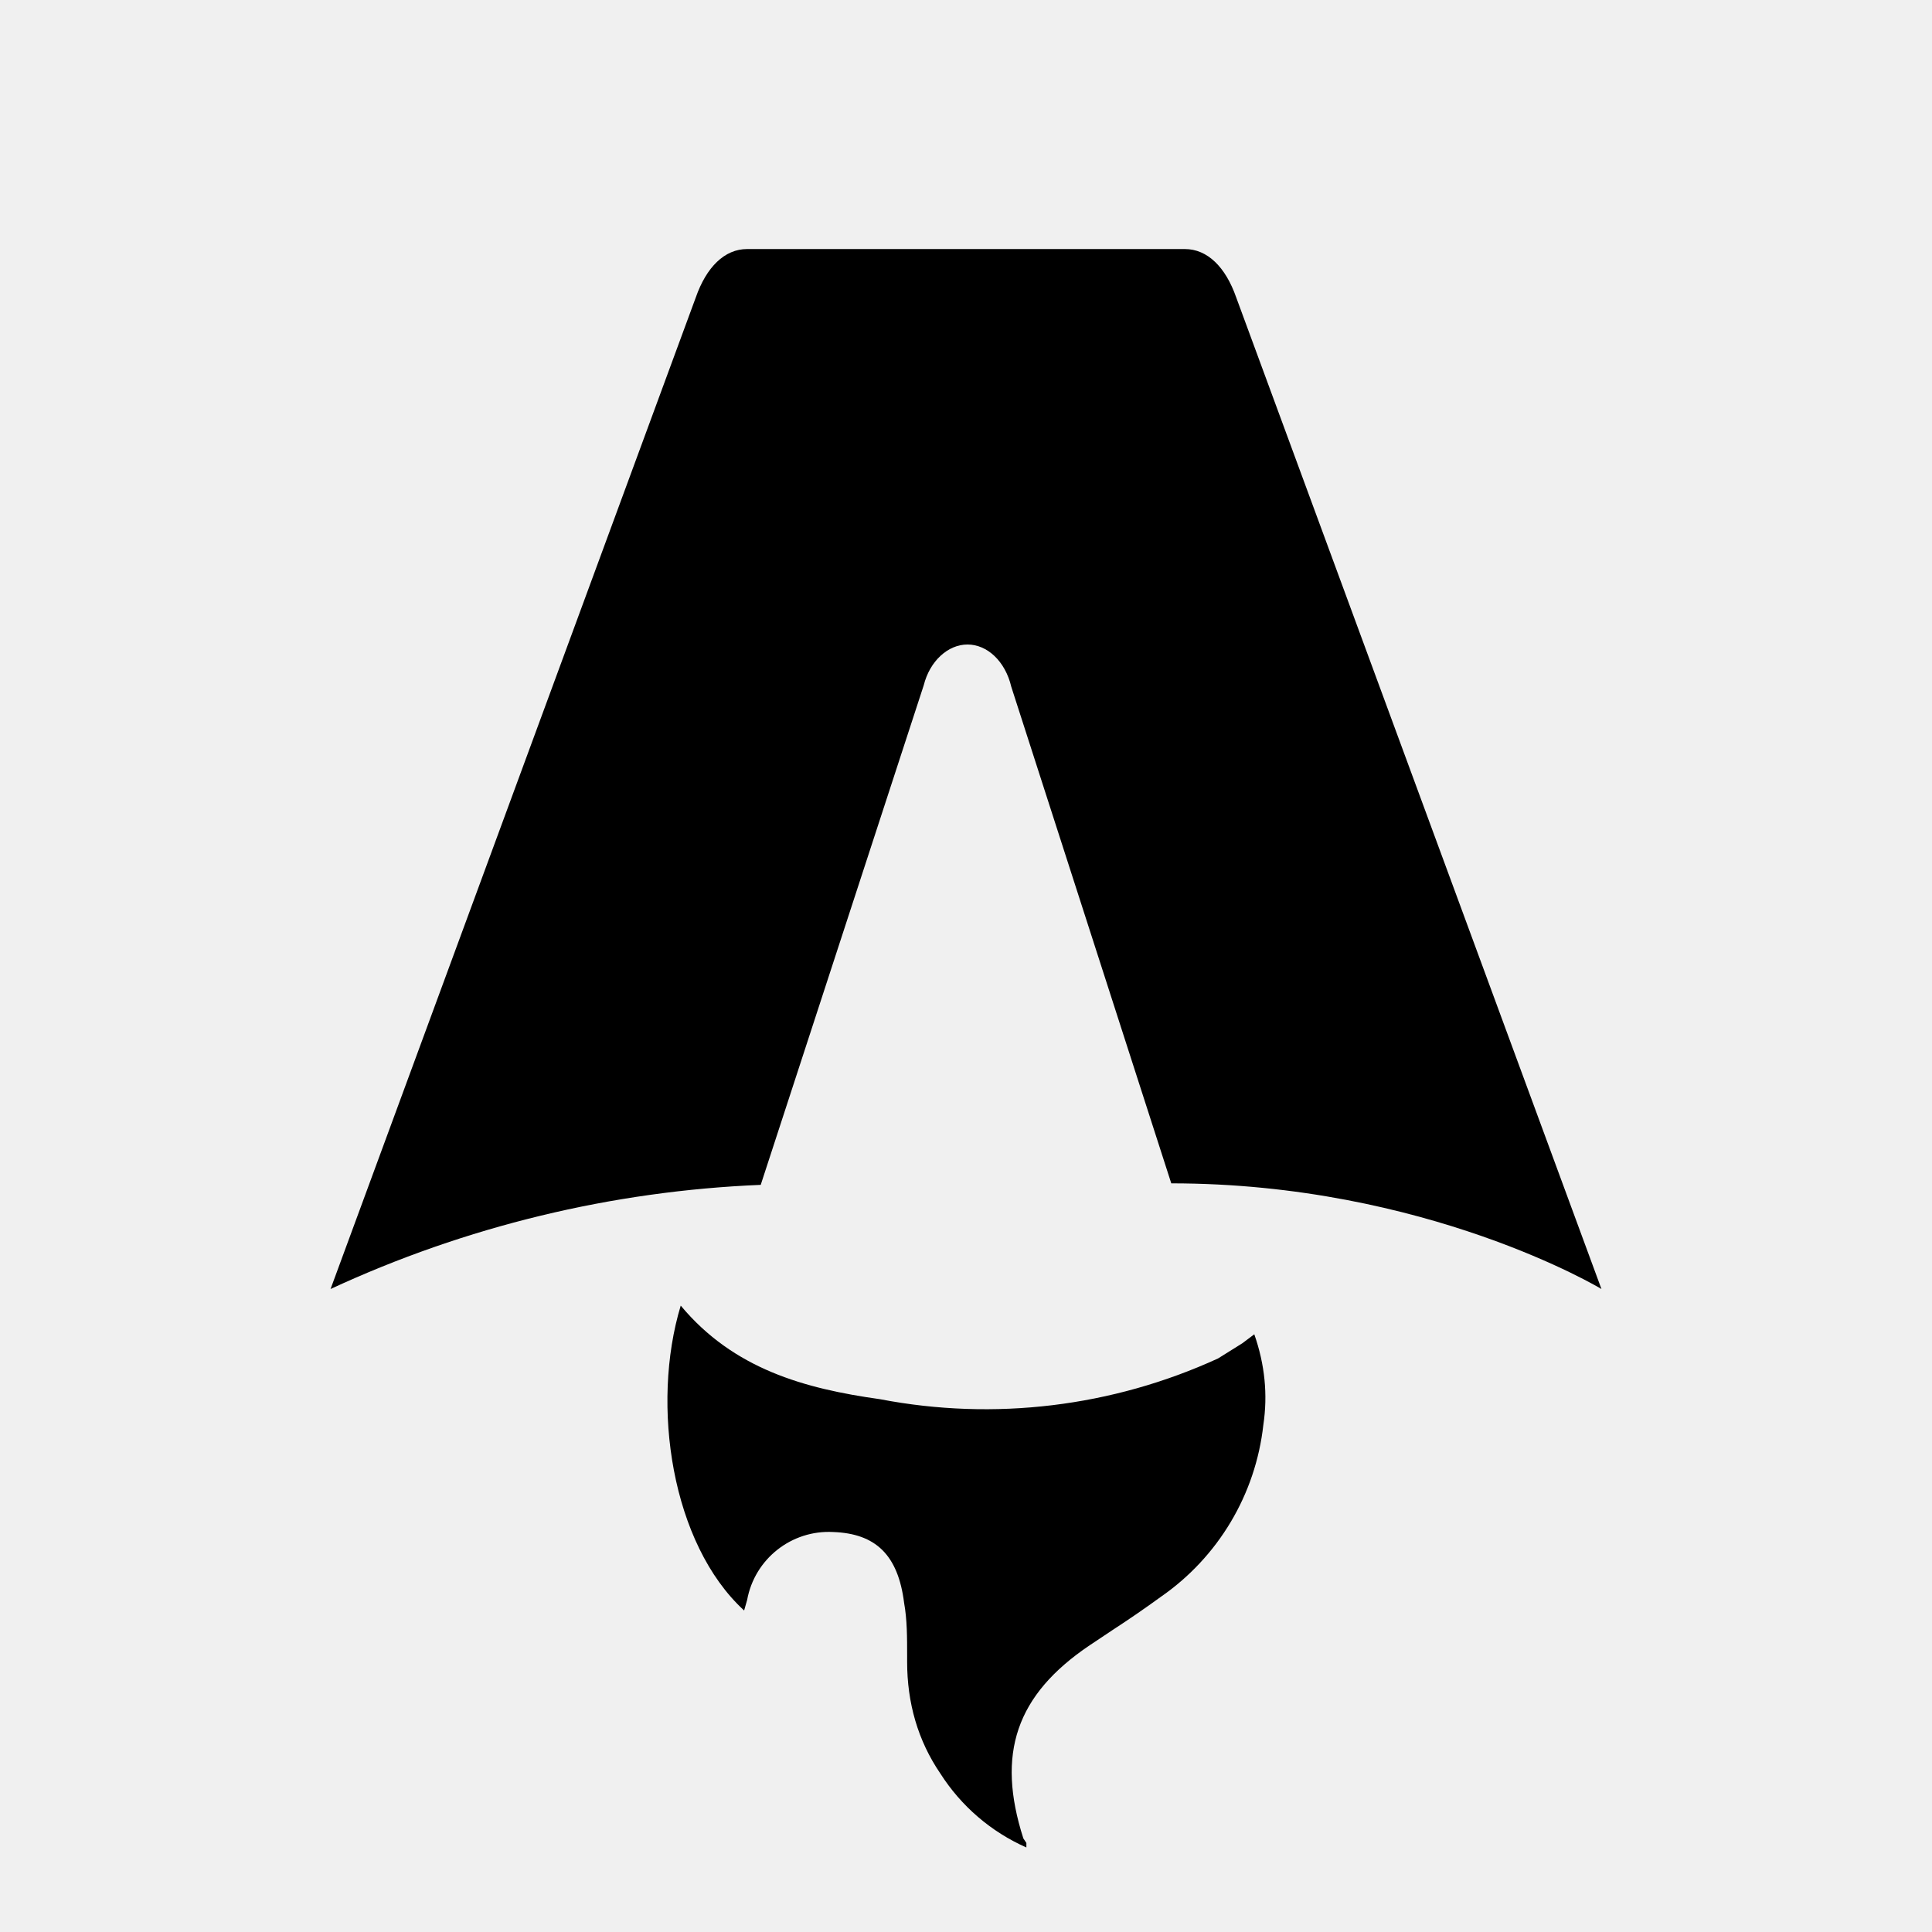
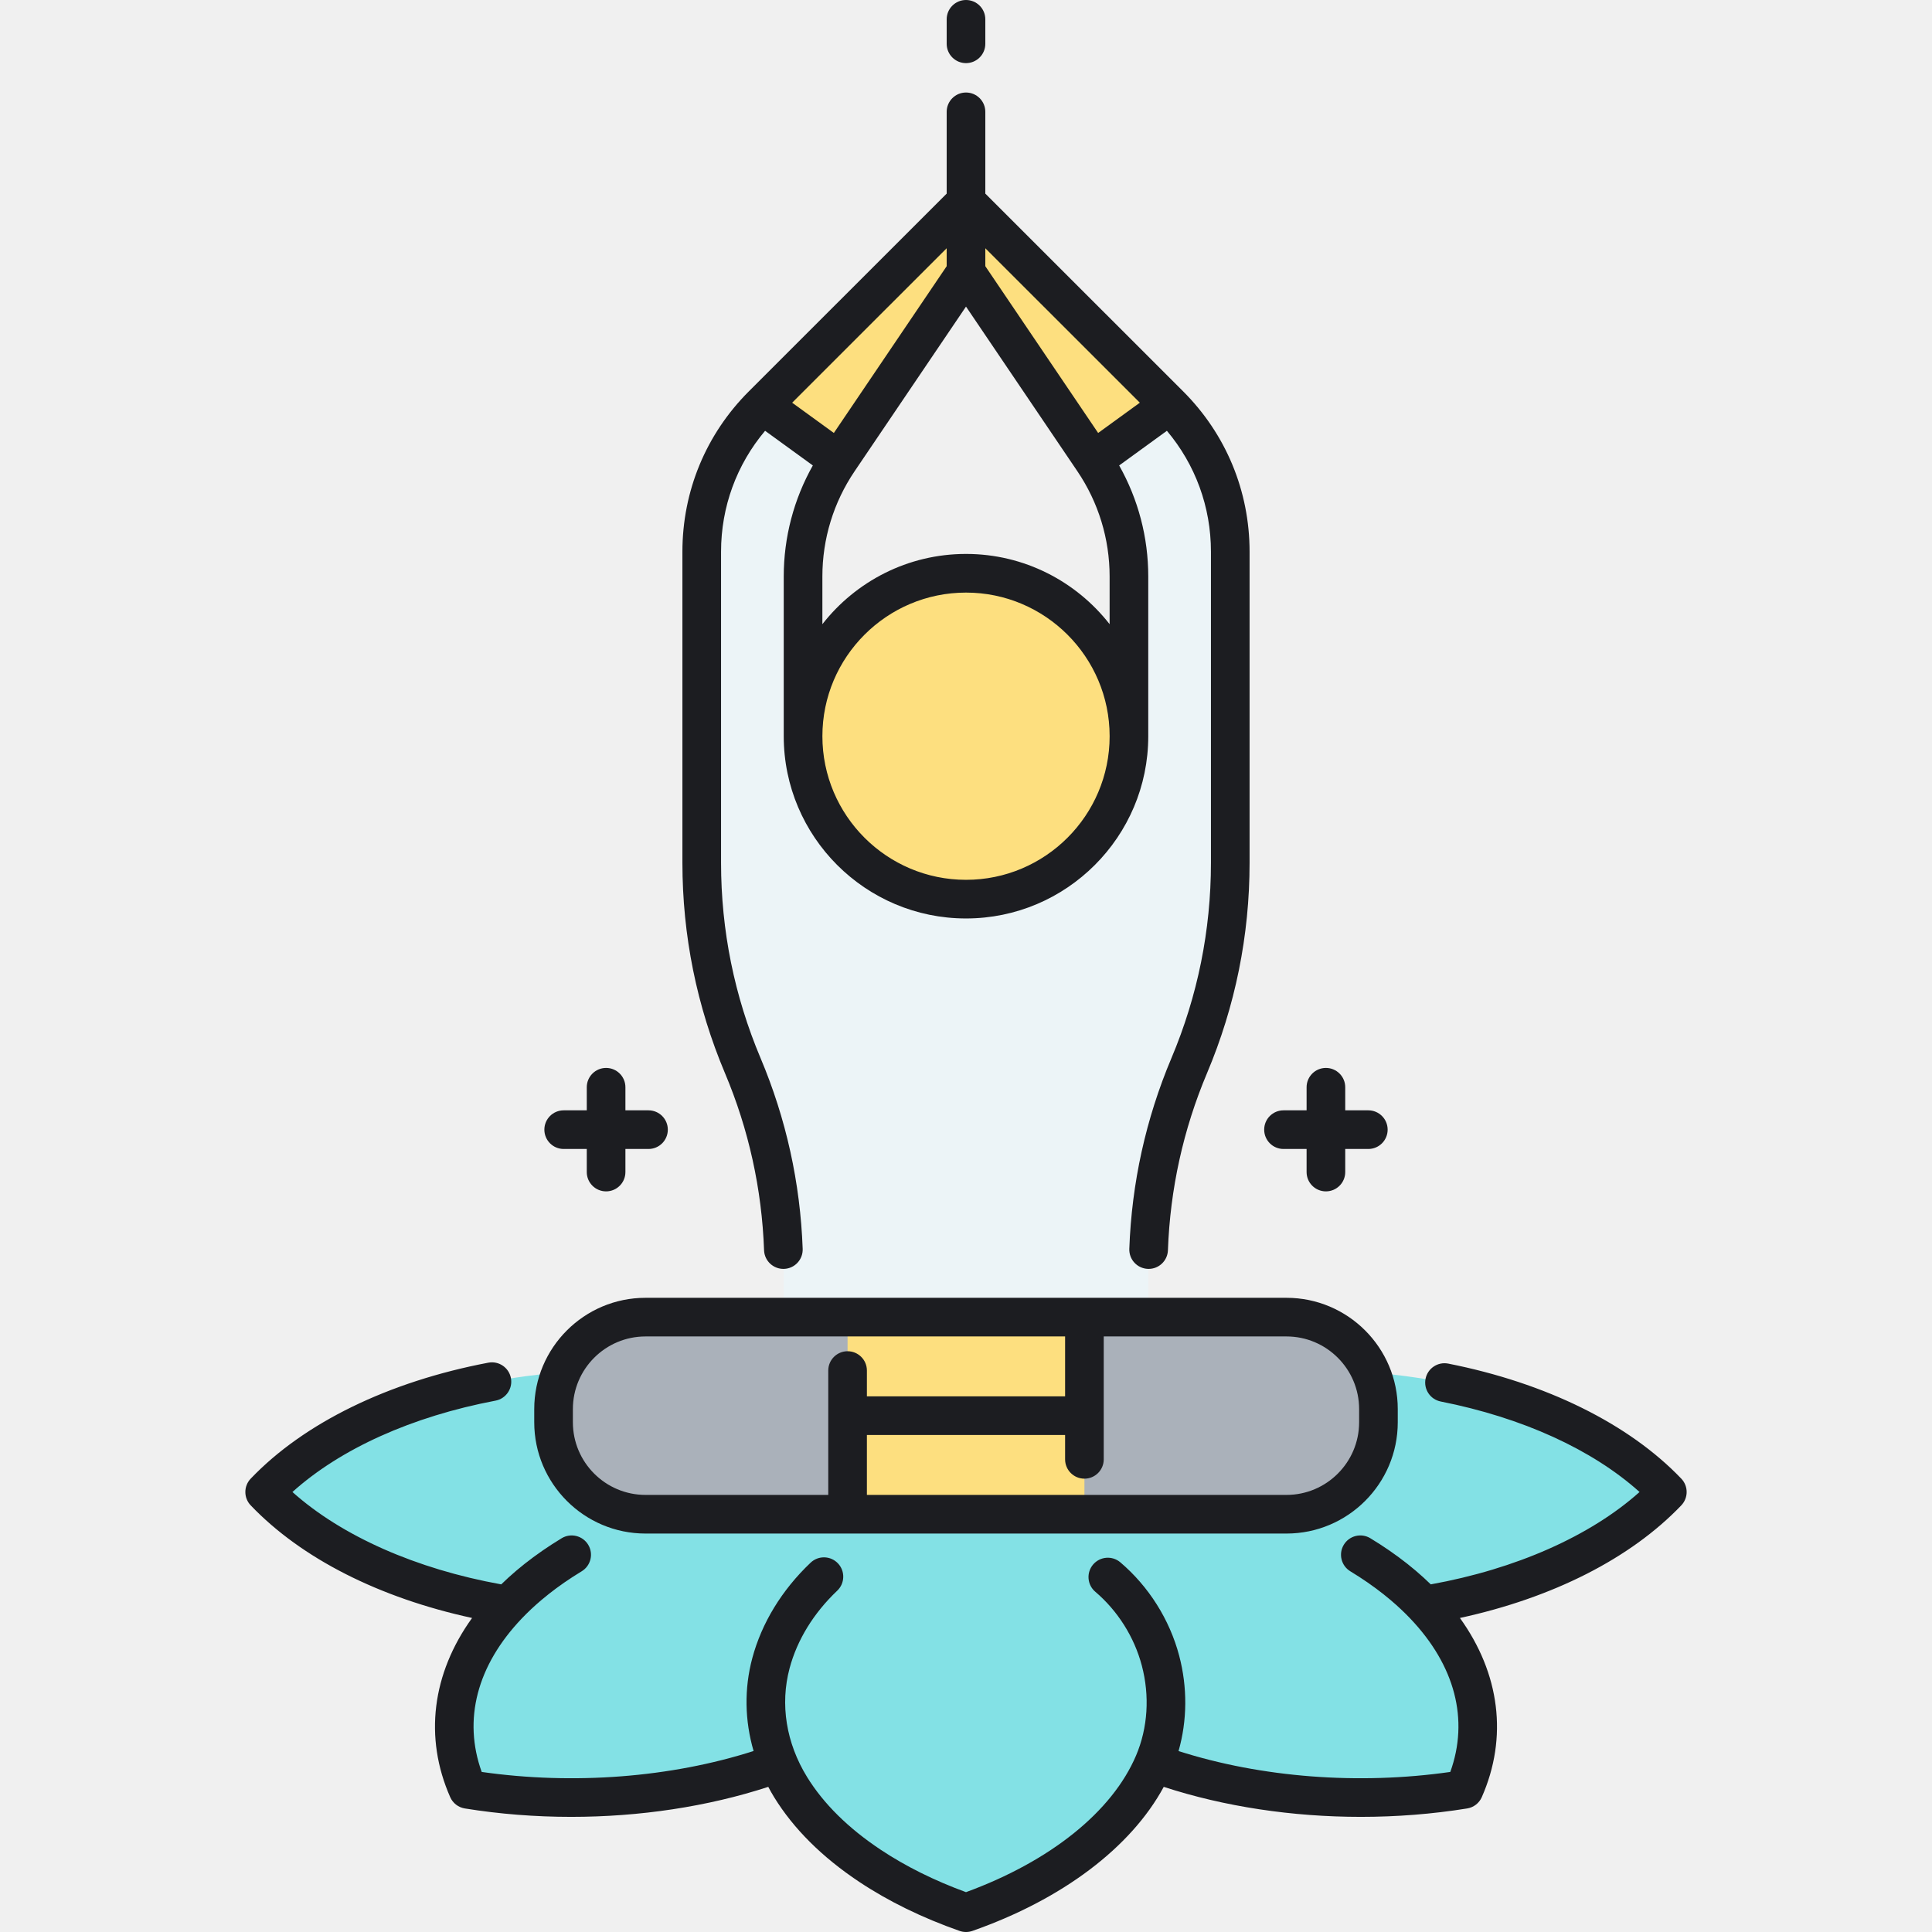
- <svg xmlns="http://www.w3.org/2000/svg" fill="none" viewBox="0 0 128 128">
-   <path d="M50.4 78.5a75.1 75.1 0 0 0-28.5 6.9l24.2-65.7c.7-2 1.9-3.2 3.4-3.2h29c1.5 0 2.7 1.2 3.4 3.2l24.2 65.7s-11.6-7-28.5-7L67 45.5c-.4-1.7-1.6-2.8-2.9-2.8-1.3 0-2.5 1.1-2.9 2.7L50.4 78.5Zm-1.1 28.2Zm-4.2-20.2c-2 6.6-.6 15.8 4.2 20.2a17.5 17.5 0 0 1 .2-.7 5.5 5.5 0 0 1 5.7-4.5c2.8.1 4.3 1.5 4.7 4.7.2 1.1.2 2.3.2 3.5v.4c0 2.7.7 5.2 2.2 7.4a13 13 0 0 0 5.7 4.9v-.3l-.2-.3c-1.8-5.6-.5-9.5 4.4-12.8l1.5-1a73 73 0 0 0 3.2-2.2 16 16 0 0 0 6.8-11.4c.3-2 .1-4-.6-6l-.8.6-1.6 1a37 37 0 0 1-22.4 2.7c-5-.7-9.7-2-13.2-6.2Z" />
-   <style>
-         path { fill: #000; }
-         @media (prefers-color-scheme: dark) {
-             path { fill: #FFF; }
-         }
-     </style>
+ <svg xmlns="http://www.w3.org/2000/svg" version="1.1" id="Layer_1" x="0px" y="0px" viewBox="0 0 500 500" style="enable-background:new 0 0 500 500;" xml:space="preserve">
+   <style type="text/css">
+ 	.st0{fill:#FDDF7F;}
+ 	.st1{fill:#ECF4F7;}
+ 	.st2{fill:#83E1E5;}
+ 	.st3{fill:#1C1D21;}
+ 	.st4{fill:#AAB1BA;}
+ </style>
+   <g>
+     <path class="st2" d="M431.504,386.13c-15.867-16.604-43.901-28.407-76.726-30.925c1.259,2.901,1.961,6.099,1.961,9.463v3.416   c0,13.143-10.654,23.797-23.797,23.797h-69.207h-0.04h-27.39h-0.04h-69.208c-13.142,0-23.797-10.654-23.797-23.797v-3.416   c0-3.364,0.702-6.563,1.961-9.463c-32.825,2.518-60.859,14.32-76.726,30.925c13.592,14.223,36.11,24.922,62.92,29.283   c0-0.001,0.001-0.002,0.002-0.003c-13.889,14.57-17.33,31.791-10.329,47.679c26.806,4.332,55.909,2.063,80.293-6.812   c7.022,16.507,24.835,30.388,48.618,38.723c23.783-8.335,41.595-22.216,48.617-38.723c24.384,8.875,53.487,11.144,80.293,6.812   c7-15.887,3.56-33.107-10.326-47.676C395.393,411.052,417.913,400.353,431.504,386.13z" />
+   </g>
+   <g>
+     <circle class="st0" cx="250" cy="190.528" r="42.169" />
+   </g>
+   <g>
+     <path class="st1" d="M302.667,104.823L250,52.179v0l0,0l0,0v0l-52.667,52.643c-10.068,10.064-15.725,23.716-15.725,37.951v80.525   c0,18.025,3.61,35.868,10.616,52.476h0c7.006,16.608,10.616,34.451,10.616,52.476v12.62h94.32v-12.62   c0-18.025,3.609-35.868,10.616-52.476h0c7.006-16.608,10.616-34.451,10.616-52.476v-80.525   C318.392,128.539,312.735,114.887,302.667,104.823z M250,232.697c-23.289,0-42.169-18.88-42.169-42.169c0-0.001,0-0.003,0-0.004   v-41.322c0-10.718,3.209-21.19,9.215-30.067L250,70.423l32.954,48.712c6.005,8.877,9.215,19.349,9.215,30.067v41.308   c0,0.006,0,0.012,0,0.019C292.169,213.817,273.289,232.697,250,232.697z" />
+   </g>
+   <g>
+     <path class="st0" d="M302.667,104.823L250,52.179v0l0,0l0,0v0l-52.667,52.643l19.713,14.312L250,70.423l32.954,48.712   L302.667,104.823z" />
+   </g>
+   <g>
+     <path class="st4" d="M332.942,391.881H167.058c-13.143,0-23.797-10.654-23.797-23.797v-3.416c0-13.143,10.654-23.797,23.797-23.797   h165.884c13.143,0,23.797,10.654,23.797,23.797v3.416C356.739,381.227,346.085,391.881,332.942,391.881z" />
+   </g>
+   <g>
+     <rect x="219.352" y="340.871" class="st0" width="61.296" height="51.009" />
+   </g>
+   <path class="st3" d="M140.881,292.353c0-2.761,2.238-5,5-5h5.975v-5.975c0-2.761,2.238-5,5-5s5,2.239,5,5v5.975h5.975  c2.762,0,5,2.239,5,5s-2.238,5-5,5h-5.975v5.974c0,2.761-2.238,5-5,5s-5-2.239-5-5v-5.974h-5.975  C143.119,297.353,140.881,295.114,140.881,292.353z M332.17,297.353h5.975v5.974c0,2.761,2.238,5,5,5s5-2.239,5-5v-5.974h5.975  c2.762,0,5-2.239,5-5s-2.238-5-5-5h-5.975v-5.975c0-2.761-2.238-5-5-5s-5,2.239-5,5v5.975h-5.975c-2.762,0-5,2.239-5,5  S329.408,297.353,332.17,297.353z M138.261,368.084v-3.416c0-15.879,12.918-28.797,28.797-28.797h165.885  c15.879,0,28.797,12.918,28.797,28.797v3.416c0,15.878-12.918,28.797-28.797,28.797H167.058  C151.179,396.881,138.261,383.963,138.261,368.084z M332.942,345.871h-47.295v31.807c0,2.761-2.238,5-5,5s-5-2.239-5-5v-6.302  h-51.295v15.505h108.59c10.364,0,18.797-8.432,18.797-18.797v-3.416C351.739,354.304,343.307,345.871,332.942,345.871z   M148.261,368.084c0,10.365,8.433,18.797,18.797,18.797h47.295v-32.184c0-2.761,2.238-5,5-5s5,2.239,5,5v6.68h51.295v-15.505  h-108.59c-10.364,0-18.797,8.432-18.797,18.797V368.084z M435.119,382.675c-13.562-14.192-34.98-24.766-60.313-29.774  c-2.703-0.535-5.339,1.226-5.875,3.935c-0.535,2.709,1.227,5.339,3.936,5.875c21.164,4.184,39.21,12.427,51.45,23.415  c-12.733,11.395-32.025,19.944-54.034,23.907c-1.243-1.209-2.546-2.399-3.909-3.554l-0.086-0.071  c-0.664-0.562-1.344-1.118-2.052-1.679l-0.267-0.206c-0.641-0.502-1.289-1.001-1.958-1.497l-0.59-0.424  c-0.576-0.42-1.154-0.839-1.748-1.249c-0.263-0.182-0.533-0.362-0.804-0.542l-0.668-0.448c-0.325-0.22-0.649-0.439-0.988-0.658  c-0.839-0.543-1.695-1.08-2.569-1.61c-2.363-1.432-5.436-0.677-6.867,1.684c-1.432,2.361-0.678,5.436,1.684,6.868  c0.79,0.479,1.563,0.964,2.316,1.452c0.279,0.181,0.551,0.365,0.822,0.549l0.74,0.496c0.215,0.143,0.43,0.285,0.642,0.431  c0.53,0.367,1.044,0.741,1.561,1.117l0.522,0.374c0.591,0.438,1.165,0.88,1.727,1.321l0.25,0.192  c0.612,0.485,1.208,0.974,1.793,1.468l0.08,0.066c1.808,1.532,3.507,3.131,5.051,4.75c11.618,12.189,15.245,26.196,10.37,39.714  c-23.741,3.397-48.938,1.443-70.331-5.406c2.258-7.896,2.337-16.488,0.161-24.703c-2.469-9.321-7.875-17.894-15.223-24.14  c-2.103-1.788-5.258-1.534-7.048,0.571c-1.788,2.104-1.533,5.26,0.571,7.048c5.808,4.938,10.081,11.715,12.033,19.083  c2.086,7.869,1.559,16.141-1.482,23.291c-6.186,14.539-22.18,27.369-44.017,35.369c-8.228-3.012-15.661-6.711-22.116-11.007  c-8.363-5.566-14.759-11.888-19.01-18.792c-5.418-8.8-7.025-18.8-4.526-28.158c1.958-7.333,6.221-14.272,12.327-20.066  c2.003-1.901,2.086-5.065,0.186-7.069c-1.901-2.003-5.065-2.087-7.068-0.185c-7.447,7.067-12.671,15.622-15.106,24.74  c-2.111,7.906-1.952,16.129,0.343,24.007c-21.4,6.859-46.614,8.816-70.364,5.417c-4.876-13.519-1.247-27.527,10.372-39.716  c1.547-1.623,3.245-3.22,5.047-4.746c0.021-0.018,0.066-0.054,0.088-0.072c0.582-0.492,1.177-0.98,1.845-1.508l0.187-0.144  c0.566-0.445,1.141-0.887,1.729-1.323l0.527-0.379c0.514-0.373,1.027-0.747,1.561-1.116c0.209-0.145,0.424-0.287,0.639-0.429  l0.74-0.496c0.271-0.184,0.543-0.367,0.817-0.546c0.758-0.49,1.53-0.975,2.32-1.453c2.362-1.43,3.117-4.505,1.688-6.867  c-1.431-2.362-4.504-3.116-6.867-1.687c-0.876,0.531-1.732,1.068-2.577,1.614c-0.334,0.217-0.658,0.436-0.983,0.656l-0.668,0.448  c-0.271,0.18-0.541,0.359-0.801,0.54c-0.597,0.413-1.175,0.832-1.748,1.249l-0.595,0.428c-0.667,0.494-1.315,0.993-2.031,1.553  l-0.204,0.157c-0.694,0.55-1.371,1.105-1.99,1.629c-0.023,0.019-0.117,0.096-0.14,0.116c-1.357,1.149-2.659,2.339-3.904,3.549  c-22.009-3.963-41.302-12.513-54.035-23.907c12.474-11.207,30.914-19.532,52.563-23.643c2.713-0.515,4.495-3.132,3.979-5.845  c-0.515-2.713-3.14-4.493-5.845-3.98c-25.852,4.909-47.691,15.569-61.498,30.017c-1.847,1.933-1.847,4.976,0,6.909  c13.132,13.742,33.271,23.93,57.292,29.146c-10.357,14.395-12.474,30.911-5.659,46.375c0.683,1.551,2.104,2.649,3.777,2.92  c9.031,1.459,18.295,2.178,27.538,2.178c17.705,0,35.315-2.646,50.995-7.765c0.485,0.907,0.989,1.807,1.535,2.695  c5.015,8.143,12.411,15.502,21.984,21.874c7.58,5.045,16.329,9.322,26.004,12.712c0.535,0.188,1.094,0.281,1.653,0.281  s1.118-0.094,1.653-0.281c23.277-8.158,41.026-21.588,49.525-37.279c15.679,5.118,33.286,7.763,50.992,7.763  c9.241,0,18.509-0.719,27.538-2.178c1.673-0.271,3.095-1.369,3.777-2.92c6.814-15.465,4.699-31.981-5.658-46.376  c24.021-5.215,44.159-15.403,57.291-29.146C436.966,387.651,436.966,384.608,435.119,382.675z M187.618,277.719  c-7.306-17.315-11.01-35.625-11.01-54.42v-80.525c0-15.674,6.104-30.408,17.189-41.488L245,50.107V28.942c0-2.761,2.238-5,5-5  s5,2.239,5,5v21.165l51.201,51.179c11.085,11.081,17.19,25.815,17.19,41.488v80.525c0,18.793-3.704,37.102-11.01,54.42  c-6.146,14.571-9.552,29.997-10.122,45.85c-0.098,2.698-2.315,4.82-4.994,4.82c-0.061,0-0.121-0.001-0.183-0.003  c-2.76-0.099-4.916-2.417-4.817-5.177c0.614-17.07,4.283-33.683,10.903-49.377c6.783-16.081,10.223-33.083,10.223-50.533v-80.525  c0-11.578-4.025-22.531-11.398-31.283l-12.354,8.969c4.935,8.763,7.529,18.604,7.529,28.742v41.229  c0.001,0.033,0.001,0.065,0.001,0.097c0,26.009-21.16,47.169-47.169,47.169s-47.169-21.16-47.169-47.169v-41.326  c0-10.137,2.594-19.978,7.529-28.742l-12.354-8.969c-7.373,8.752-11.398,19.705-11.398,31.284v80.525  c0,17.453,3.439,34.454,10.223,50.533c6.62,15.692,10.288,32.305,10.902,49.377c0.099,2.76-2.058,5.077-4.817,5.177  c-2.744,0.095-5.077-2.058-5.177-4.817C197.169,307.714,193.764,292.288,187.618,277.719z M250,227.697  c0.64,0,1.276-0.016,1.909-0.048c0.193-0.01,0.384-0.031,0.577-0.044c0.437-0.029,0.875-0.056,1.308-0.1  c0.237-0.024,0.471-0.061,0.707-0.09c0.384-0.047,0.769-0.088,1.149-0.146c0.326-0.05,0.646-0.115,0.969-0.173  c0.286-0.052,0.574-0.095,0.857-0.153c0.371-0.076,0.736-0.168,1.103-0.255c0.23-0.055,0.464-0.101,0.693-0.16  c0.344-0.089,0.682-0.192,1.023-0.291c0.246-0.071,0.496-0.135,0.74-0.21c0.31-0.097,0.613-0.207,0.92-0.312  c0.268-0.091,0.54-0.176,0.805-0.273c0.307-0.113,0.608-0.239,0.911-0.359c0.258-0.103,0.519-0.198,0.774-0.306  c0.335-0.142,0.663-0.298,0.993-0.449c0.217-0.099,0.437-0.192,0.651-0.295c0.34-0.164,0.672-0.341,1.006-0.515  c0.198-0.103,0.4-0.199,0.596-0.306c0.33-0.179,0.652-0.372,0.976-0.561c0.193-0.112,0.389-0.218,0.58-0.334  c0.315-0.192,0.622-0.396,0.931-0.596c0.191-0.124,0.388-0.242,0.577-0.37c0.306-0.207,0.603-0.426,0.903-0.641  c0.184-0.132,0.373-0.259,0.554-0.394c0.292-0.218,0.575-0.449,0.86-0.675c0.181-0.144,0.367-0.281,0.544-0.428  c0.288-0.237,0.565-0.486,0.846-0.732c0.167-0.146,0.338-0.286,0.502-0.435c0.28-0.254,0.55-0.52,0.822-0.782  c0.156-0.15,0.316-0.295,0.47-0.448c0.257-0.257,0.504-0.525,0.754-0.789c0.159-0.168,0.323-0.331,0.478-0.501  c0.242-0.266,0.473-0.542,0.707-0.814c0.153-0.178,0.312-0.352,0.462-0.533c0.231-0.28,0.451-0.569,0.674-0.856  c0.143-0.183,0.291-0.361,0.43-0.547c0.217-0.291,0.423-0.59,0.633-0.887c0.134-0.19,0.274-0.376,0.405-0.569  c0.198-0.293,0.384-0.595,0.575-0.893c0.13-0.205,0.267-0.406,0.394-0.614c0.183-0.301,0.354-0.61,0.529-0.916  c0.122-0.213,0.25-0.422,0.367-0.638c0.167-0.307,0.322-0.622,0.481-0.935c0.113-0.223,0.233-0.441,0.342-0.667  c0.148-0.307,0.284-0.622,0.424-0.933c0.107-0.238,0.22-0.471,0.322-0.711c0.128-0.303,0.244-0.613,0.365-0.92  c0.101-0.256,0.208-0.508,0.303-0.767c0.111-0.303,0.209-0.613,0.313-0.919c0.091-0.268,0.188-0.534,0.273-0.805  c0.096-0.308,0.179-0.621,0.267-0.933c0.079-0.276,0.164-0.55,0.236-0.828c0.08-0.308,0.146-0.622,0.218-0.934  c0.066-0.287,0.14-0.572,0.199-0.862c0.063-0.305,0.112-0.615,0.167-0.923c0.054-0.302,0.115-0.601,0.162-0.905  c0.046-0.302,0.079-0.608,0.118-0.911c0.041-0.315,0.088-0.628,0.121-0.946c0.031-0.299,0.047-0.603,0.071-0.904  c0.026-0.327,0.058-0.651,0.075-0.98c0.016-0.299,0.017-0.601,0.025-0.901c0.009-0.34,0.025-0.679,0.026-1.022  c0-0.013,0-0.027,0-0.04v-0.02c-0.021-20.477-16.686-37.131-37.168-37.131c-20.495,0-37.169,16.674-37.169,37.169  S229.505,227.697,250,227.697z M287.168,161.538v-12.336c0-9.757-2.89-19.185-8.356-27.265L250,79.346l-28.813,42.59  c-5.467,8.082-8.356,17.51-8.356,27.265v12.337c8.64-11.054,22.084-18.18,37.169-18.18  C265.084,143.359,278.527,150.485,287.168,161.538z M255,64.247v4.643l29.199,43.162l10.79-7.834L255,64.247z M245,64.247  l-39.989,39.972l10.79,7.833L245,68.89V64.247z M250,16.337c2.762,0,5-2.239,5-5V5c0-2.761-2.238-5-5-5s-5,2.239-5,5v6.337  C245,14.099,247.238,16.337,250,16.337z" />
</svg>
